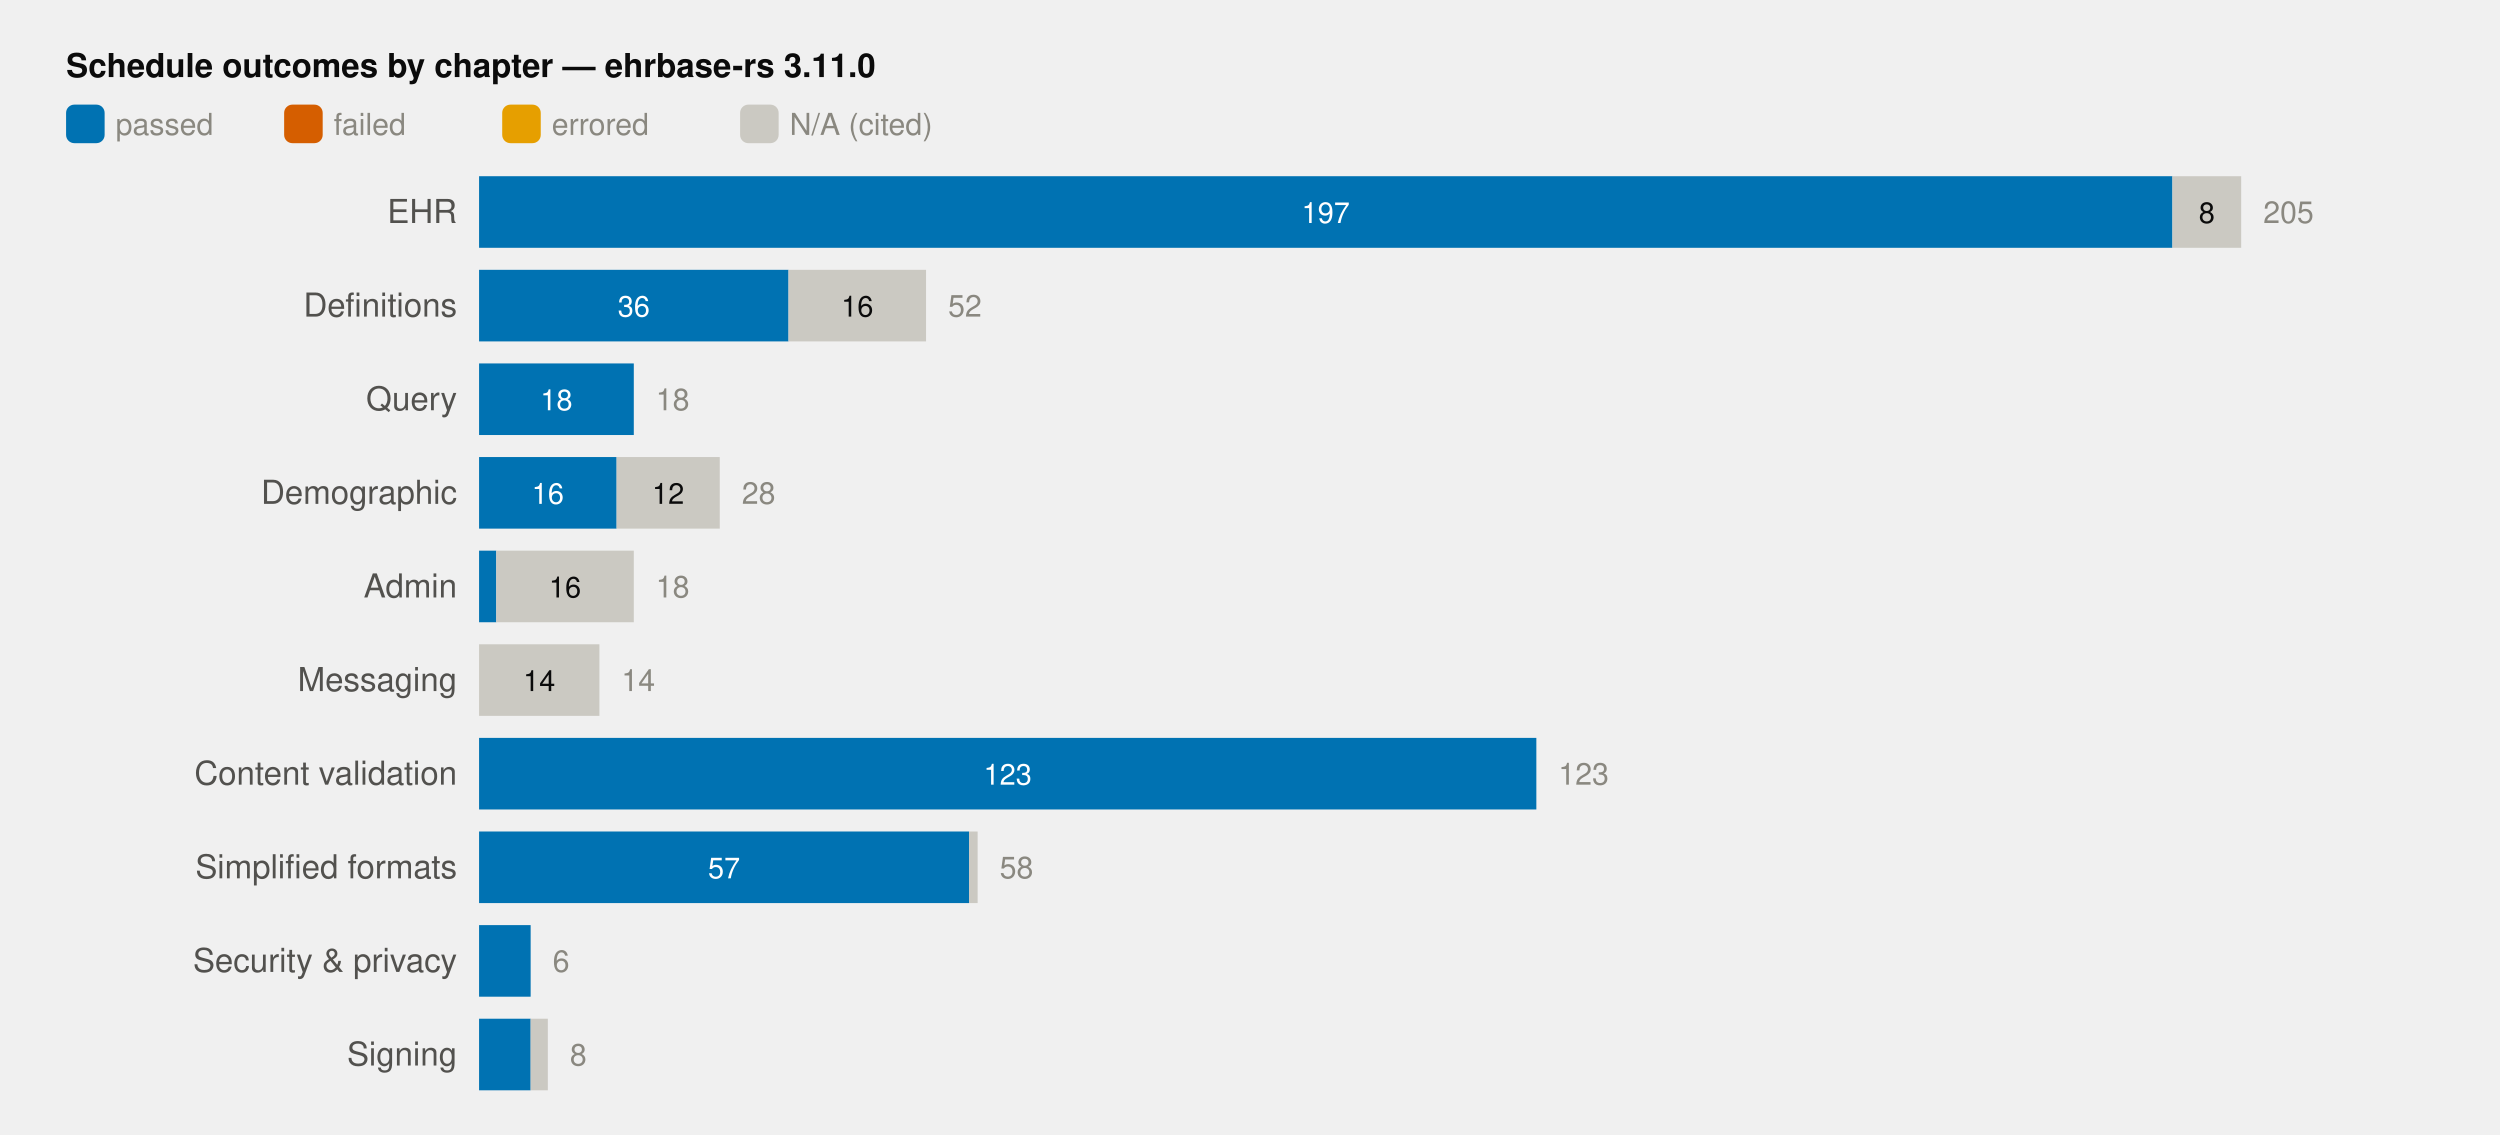
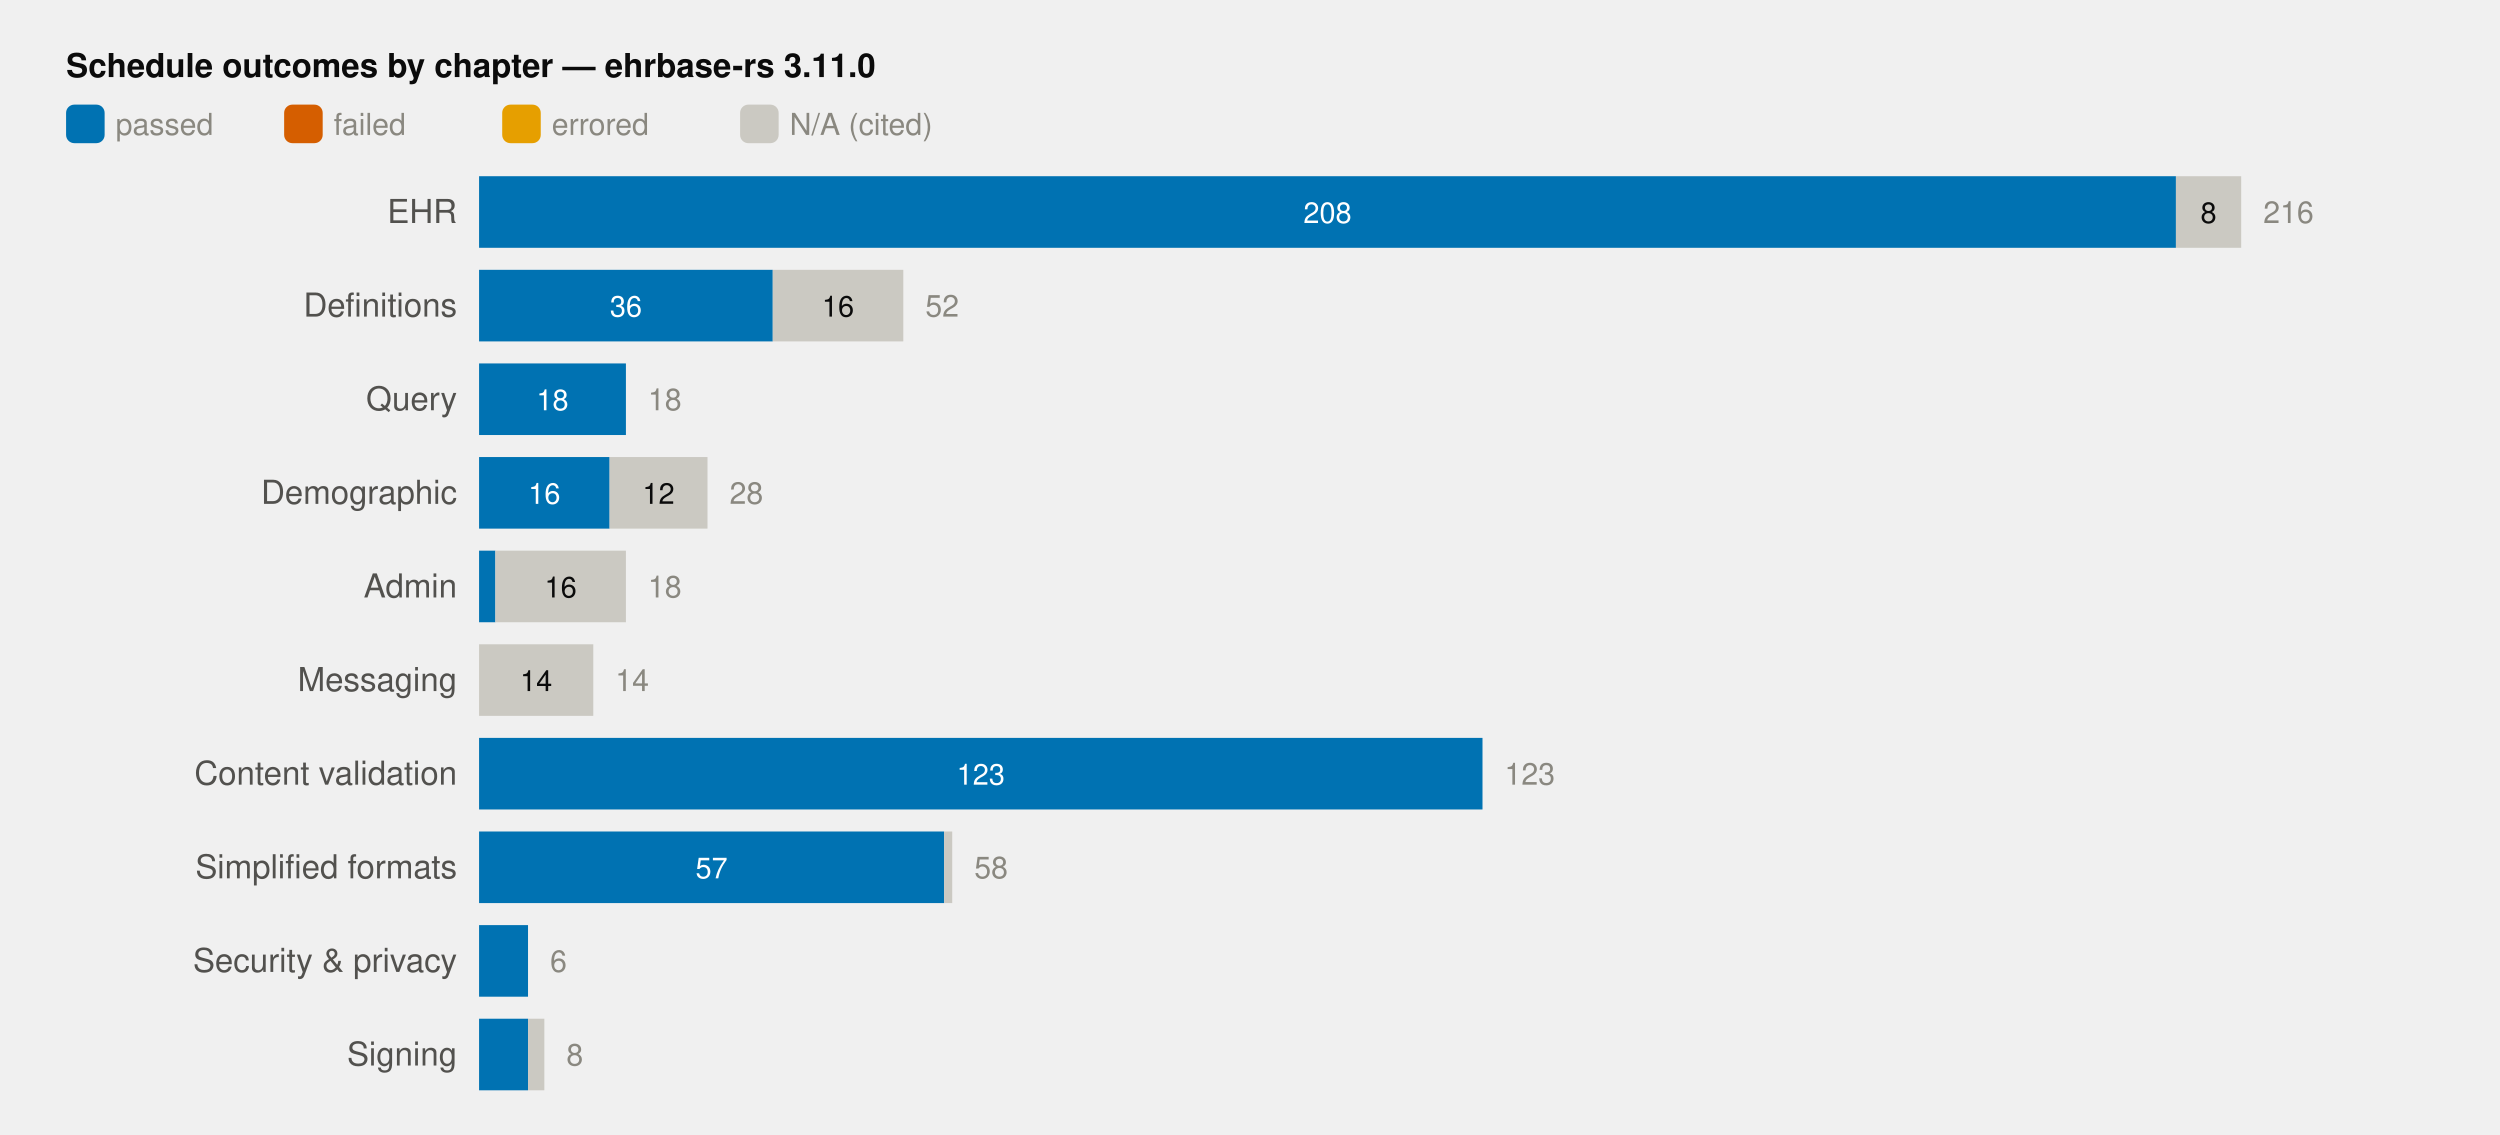
<svg xmlns="http://www.w3.org/2000/svg" viewBox="0 0 908 412" width="908" height="412" role="img">
  <style>
text { fill: #52514e; font: 12px -apple-system, 'Segoe UI', Helvetica, Arial, sans-serif; }
.title { fill: #0b0b0b; font-weight: 600; }
.muted { fill: #8a8880; font-size: 11px; }
.grid { stroke: #e4e2dd; stroke-width: 1; }
.cell-label { fill: #ffffff; font-size: 11px; }
.cell-label-dim { fill: #0b0b0b; font-size: 11px; }
.ev-passed { fill: #0072b2; }
.ev-failed { fill: #d55e00; }
.ev-not-evidenced { fill: #cbc9c2; }
.ev-unrealized { fill: #e8e6e0; }
.ev-no-cases { fill: #f4f2ec; }
.cell-required { stroke: #52514e; stroke-width: 1.2; }
.cell-optional { stroke: #cbc9c2; stroke-width: 1; stroke-dasharray: 3 2; }
.bar-passed { fill: #0072b2; }
.bar-failed { fill: #d55e00; }
.bar-errored { fill: #e69f00; }
.bar-na { fill: #cbc9c2; }
.seg-label { fill: #ffffff; font-size: 10.5px; }
.seg-label-dim { fill: #0b0b0b; font-size: 10.5px; }
@media (prefers-color-scheme: dark) {
text { fill: #c3c2b7; }
.title { fill: #ffffff; }
.muted { fill: #8f8e85; }
.grid { stroke: #3a3a38; }
.cell-label { fill: #ffffff; }
.cell-label-dim { fill: #e8e6e0; }
.ev-passed { fill: #3987e5; }
.ev-failed { fill: #e5484d; }
.ev-not-evidenced { fill: #4a4a47; }
.ev-unrealized { fill: #3a3a38; }
.ev-no-cases { fill: #2e2e2c; }
.cell-required { stroke: #c3c2b7; }
.cell-optional { stroke: #4a4a47; }
.bar-passed { fill: #3987e5; }
.bar-failed { fill: #e5484d; }
.bar-errored { fill: #d9a514; }
.bar-na { fill: #4a4a47; }
.seg-label-dim { fill: #e8e6e0; }
}
</style>
  <text x="24" y="28" class="title">Schedule outcomes by chapter — ehrbase-rs 3.11.0</text>
  <rect x="24" y="38" width="14" height="14" rx="3" class="bar-passed" />
  <text x="42" y="49" class="muted">passed</text>
  <rect x="103.2" y="38" width="14" height="14" rx="3" class="bar-failed" />
  <text x="121.2" y="49" class="muted">failed</text>
  <rect x="182.4" y="38" width="14" height="14" rx="3" class="bar-errored" />
  <text x="200.4" y="49" class="muted">errored</text>
  <rect x="268.8" y="38" width="14" height="14" rx="3" class="bar-na" />
  <text x="286.8" y="49" class="muted">N/A (cited)</text>
  <text x="166" y="81" text-anchor="end">EHR</text>
-   <rect x="174" y="64" width="615.024" height="26" class="bar-passed" />
-   <text x="481.512" y="81" class="seg-label" text-anchor="middle">197</text>
-   <rect x="789.024" y="64" width="24.976" height="26" class="bar-na" />
-   <text x="801.512" y="81" class="seg-label-dim" text-anchor="middle">8</text>
-   <text x="822" y="81" class="muted">205</text>
+   <rect x="174" y="64" width="616.296" height="26" class="bar-passed" />
+   <text x="482.148" y="81" class="seg-label" text-anchor="middle">208</text>
+   <rect x="790.296" y="64" width="23.704" height="26" class="bar-na" />
+   <text x="802.148" y="81" class="seg-label-dim" text-anchor="middle">8</text>
+   <text x="822" y="81" class="muted">216</text>
  <text x="166" y="115" text-anchor="end">Definitions</text>
-   <rect x="174" y="98" width="112.39" height="26" class="bar-passed" />
-   <text x="230.195" y="115" class="seg-label" text-anchor="middle">36</text>
-   <rect x="286.39" y="98" width="49.951" height="26" class="bar-na" />
-   <text x="311.366" y="115" class="seg-label-dim" text-anchor="middle">16</text>
-   <text x="344.341" y="115" class="muted">52</text>
+   <rect x="174" y="98" width="106.667" height="26" class="bar-passed" />
+   <text x="227.333" y="115" class="seg-label" text-anchor="middle">36</text>
+   <rect x="280.667" y="98" width="47.407" height="26" class="bar-na" />
+   <text x="304.37" y="115" class="seg-label-dim" text-anchor="middle">16</text>
+   <text x="336.074" y="115" class="muted">52</text>
  <text x="166" y="149" text-anchor="end">Query</text>
-   <rect x="174" y="132" width="56.195" height="26" class="bar-passed" />
-   <text x="202.098" y="149" class="seg-label" text-anchor="middle">18</text>
-   <text x="238.195" y="149" class="muted">18</text>
+   <rect x="174" y="132" width="53.333" height="26" class="bar-passed" />
+   <text x="200.667" y="149" class="seg-label" text-anchor="middle">18</text>
+   <text x="235.333" y="149" class="muted">18</text>
  <text x="166" y="183" text-anchor="end">Demographic</text>
-   <rect x="174" y="166" width="49.951" height="26" class="bar-passed" />
-   <text x="198.976" y="183" class="seg-label" text-anchor="middle">16</text>
-   <rect x="223.951" y="166" width="37.463" height="26" class="bar-na" />
-   <text x="242.683" y="183" class="seg-label-dim" text-anchor="middle">12</text>
-   <text x="269.415" y="183" class="muted">28</text>
+   <rect x="174" y="166" width="47.407" height="26" class="bar-passed" />
+   <text x="197.704" y="183" class="seg-label" text-anchor="middle">16</text>
+   <rect x="221.407" y="166" width="35.556" height="26" class="bar-na" />
+   <text x="239.185" y="183" class="seg-label-dim" text-anchor="middle">12</text>
+   <text x="264.963" y="183" class="muted">28</text>
  <text x="166" y="217" text-anchor="end">Admin</text>
-   <rect x="174" y="200" width="6.244" height="26" class="bar-passed" />
-   <rect x="180.244" y="200" width="49.951" height="26" class="bar-na" />
-   <text x="205.22" y="217" class="seg-label-dim" text-anchor="middle">16</text>
-   <text x="238.195" y="217" class="muted">18</text>
+   <rect x="174" y="200" width="5.926" height="26" class="bar-passed" />
+   <rect x="179.926" y="200" width="47.407" height="26" class="bar-na" />
+   <text x="203.63" y="217" class="seg-label-dim" text-anchor="middle">16</text>
+   <text x="235.333" y="217" class="muted">18</text>
  <text x="166" y="251" text-anchor="end">Messaging</text>
-   <rect x="174" y="234" width="43.707" height="26" class="bar-na" />
-   <text x="195.854" y="251" class="seg-label-dim" text-anchor="middle">14</text>
-   <text x="225.707" y="251" class="muted">14</text>
+   <rect x="174" y="234" width="41.481" height="26" class="bar-na" />
+   <text x="194.741" y="251" class="seg-label-dim" text-anchor="middle">14</text>
+   <text x="223.481" y="251" class="muted">14</text>
  <text x="166" y="285" text-anchor="end">Content validation</text>
-   <rect x="174" y="268" width="384" height="26" class="bar-passed" />
-   <text x="366" y="285" class="seg-label" text-anchor="middle">123</text>
-   <text x="566" y="285" class="muted">123</text>
+   <rect x="174" y="268" width="364.444" height="26" class="bar-passed" />
+   <text x="356.222" y="285" class="seg-label" text-anchor="middle">123</text>
+   <text x="546.444" y="285" class="muted">123</text>
  <text x="166" y="319" text-anchor="end">Simplified formats</text>
-   <rect x="174" y="302" width="177.951" height="26" class="bar-passed" />
-   <text x="262.976" y="319" class="seg-label" text-anchor="middle">57</text>
-   <rect x="351.951" y="302" width="3.122" height="26" class="bar-na" />
-   <text x="363.073" y="319" class="muted">58</text>
+   <rect x="174" y="302" width="168.889" height="26" class="bar-passed" />
+   <text x="258.444" y="319" class="seg-label" text-anchor="middle">57</text>
+   <rect x="342.889" y="302" width="2.963" height="26" class="bar-na" />
+   <text x="353.852" y="319" class="muted">58</text>
  <text x="166" y="353" text-anchor="end">Security &amp; privacy</text>
-   <rect x="174" y="336" width="18.732" height="26" class="bar-passed" />
-   <text x="200.732" y="353" class="muted">6</text>
+   <rect x="174" y="336" width="17.778" height="26" class="bar-passed" />
+   <text x="199.778" y="353" class="muted">6</text>
  <text x="166" y="387" text-anchor="end">Signing</text>
-   <rect x="174" y="370" width="18.732" height="26" class="bar-passed" />
-   <rect x="192.732" y="370" width="6.244" height="26" class="bar-na" />
-   <text x="206.976" y="387" class="muted">8</text>
+   <rect x="174" y="370" width="17.778" height="26" class="bar-passed" />
+   <rect x="191.778" y="370" width="5.926" height="26" class="bar-na" />
+   <text x="205.704" y="387" class="muted">8</text>
</svg>
